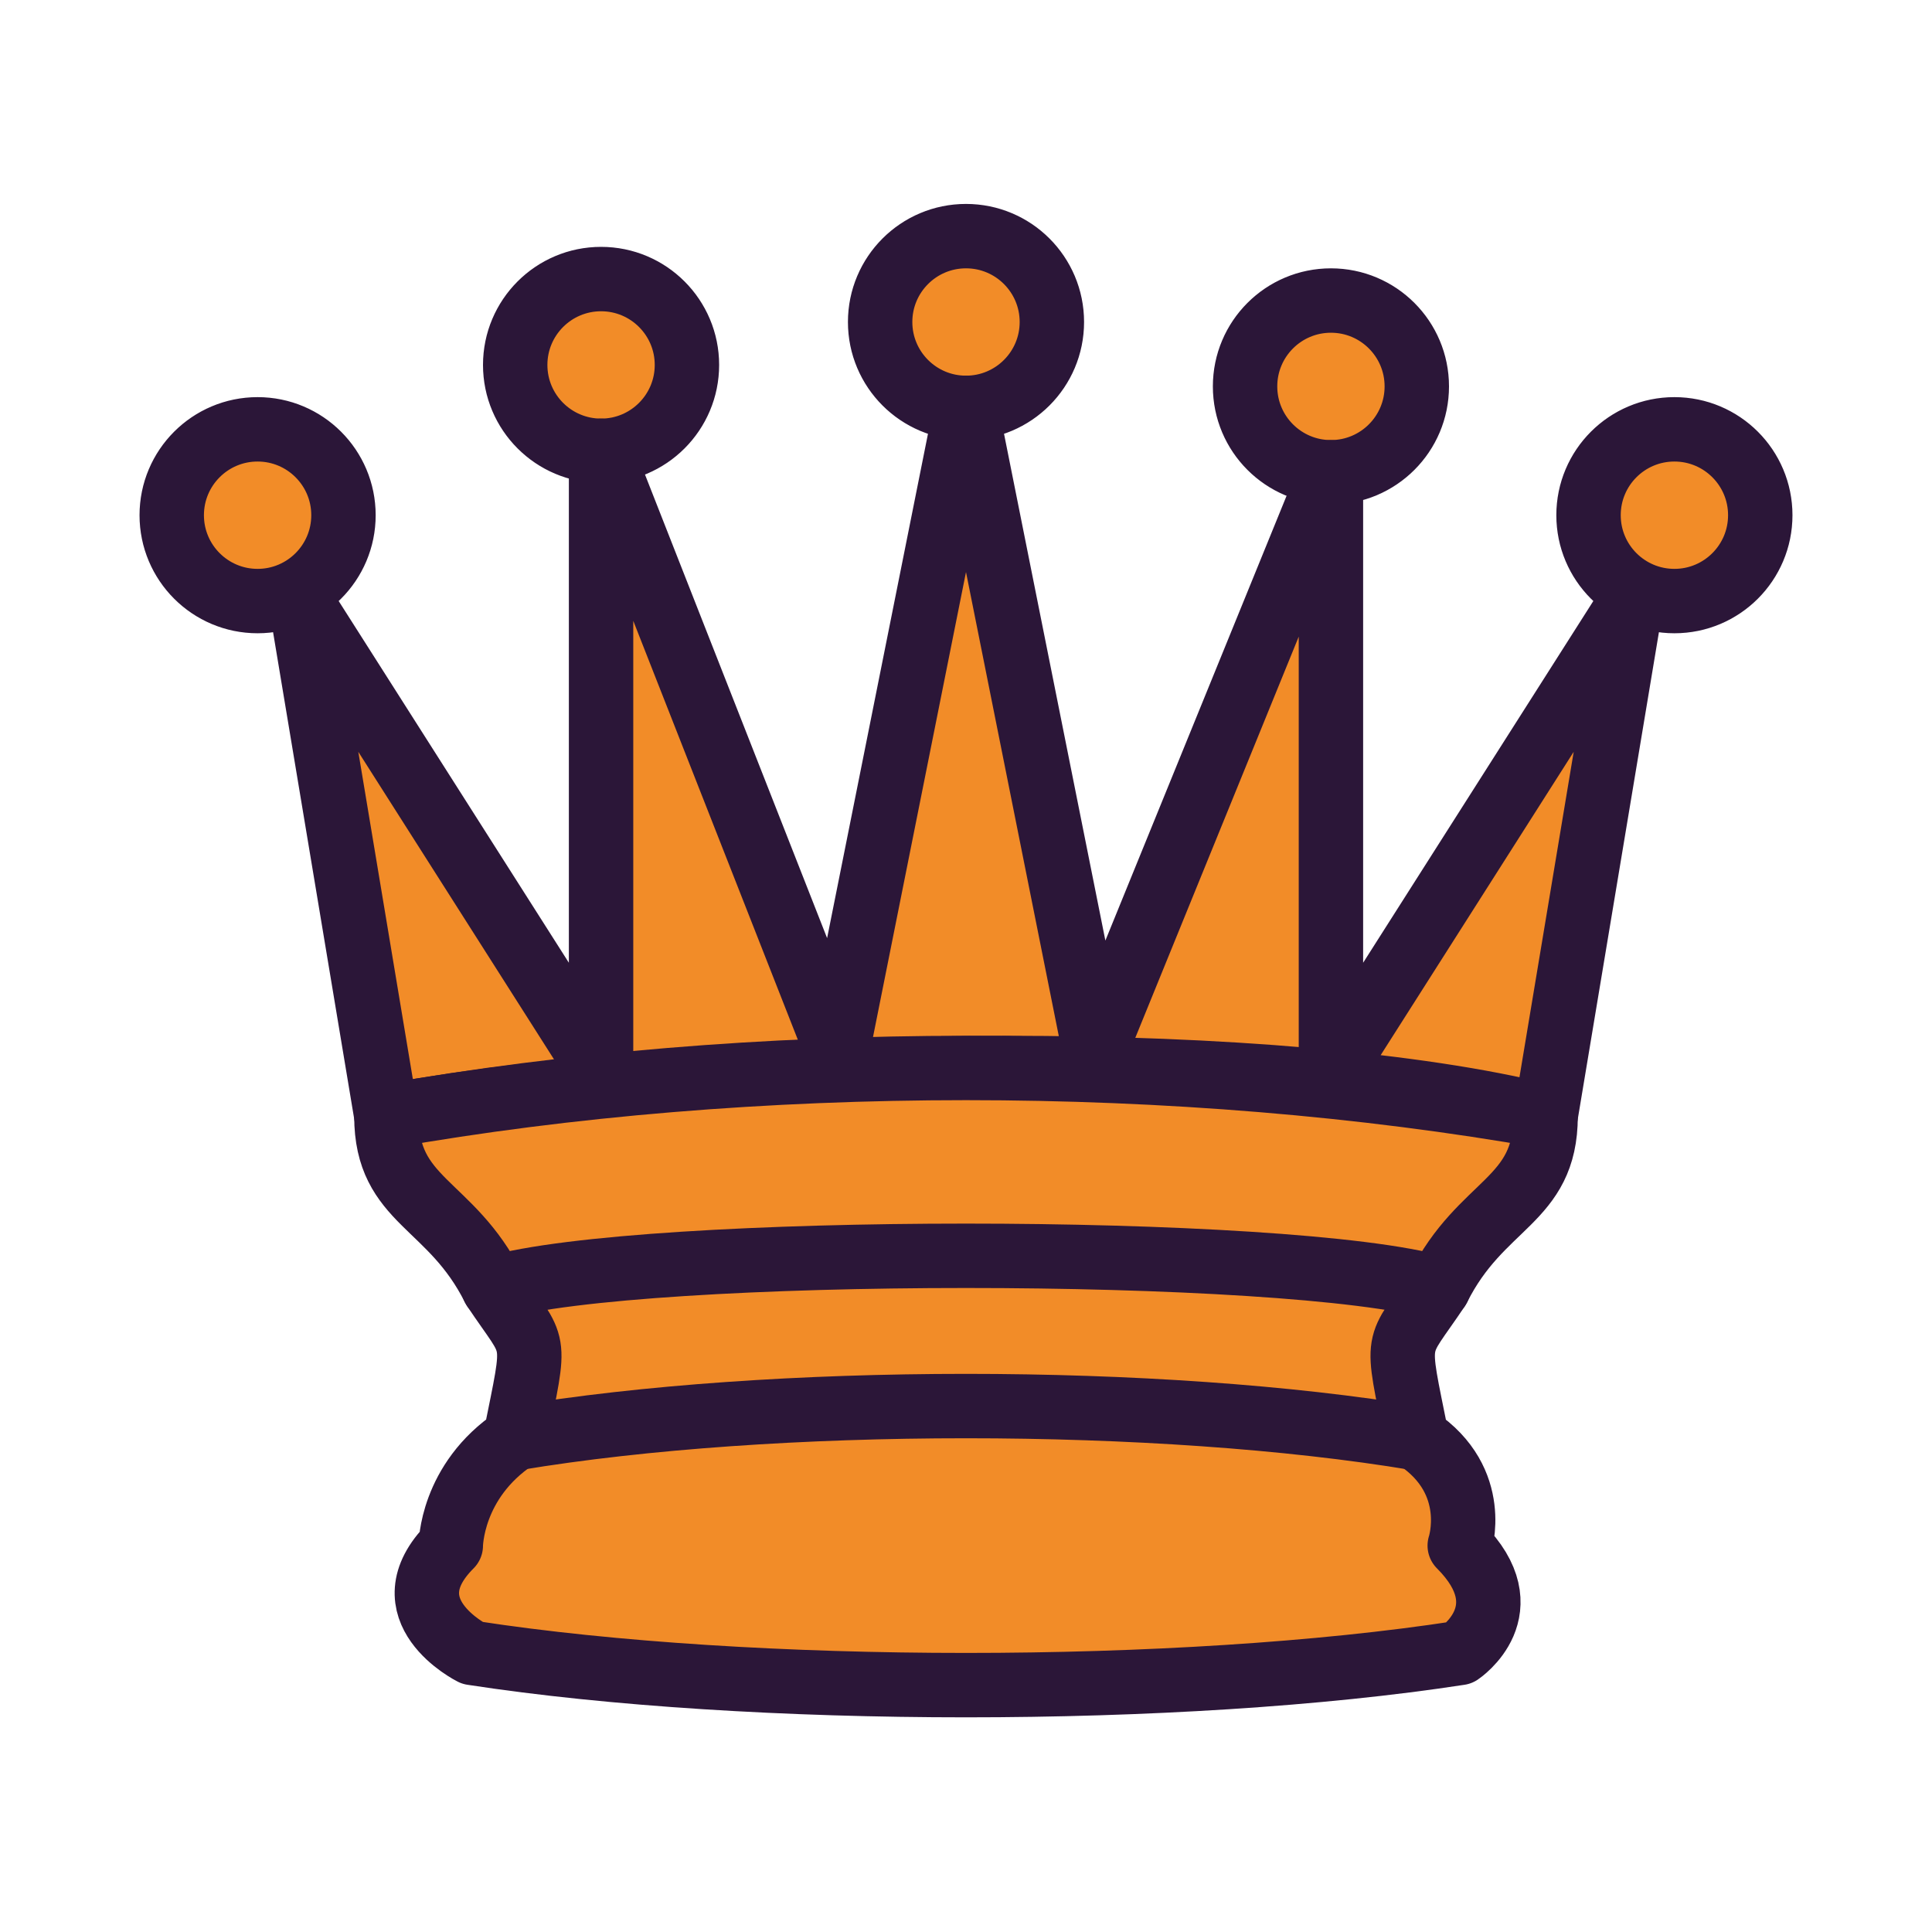
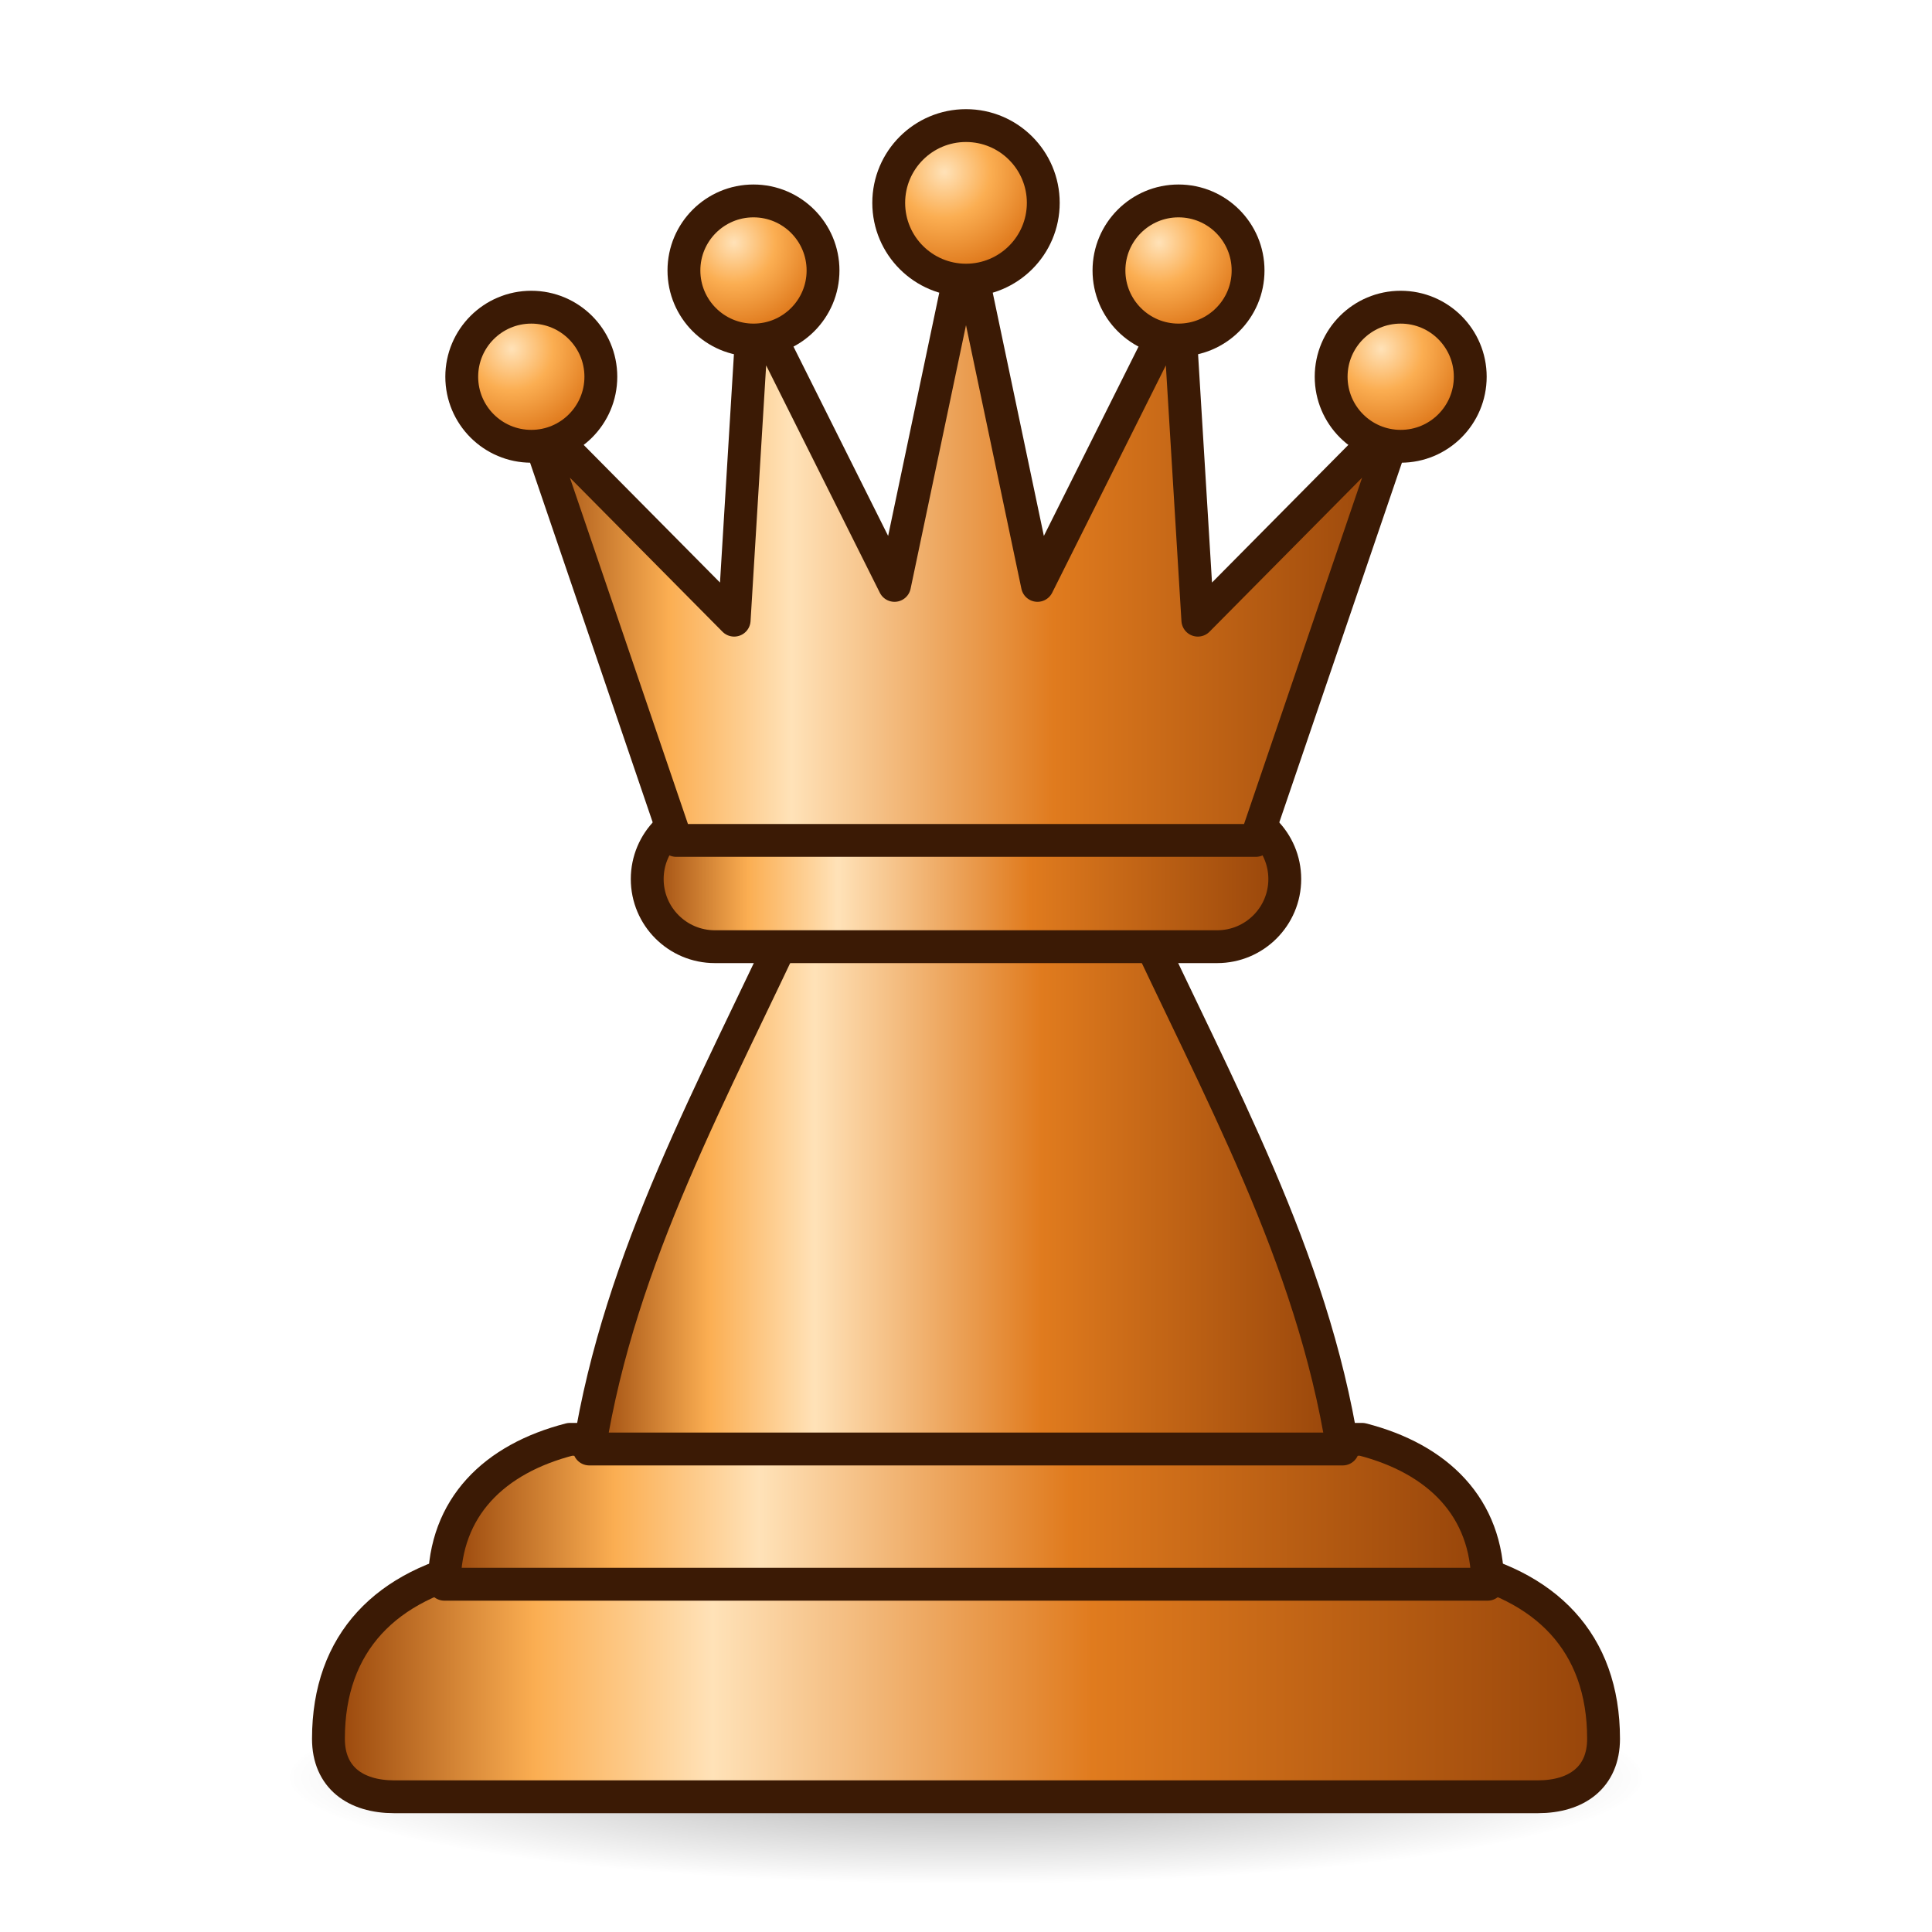
- <svg xmlns="http://www.w3.org/2000/svg" width="45" height="45">
-   <g fill="#2B1638">
-     <g fill="#F28C28" fill-rule="evenodd" stroke="#2B1638" stroke-width="1.5" stroke-linecap="round" stroke-linejoin="round">
-       <path d="M8 12a2 2 0 1 1-4 0 2 2 0 1 1 4 0zm16.5-4.5a2 2 0 1 1-4 0 2 2 0 1 1 4 0zM41 12a2 2 0 1 1-4 0 2 2 0 1 1 4 0zM16 8.5a2 2 0 1 1-4 0 2 2 0 1 1 4 0zM33 9a2 2 0 1 1-4 0 2 2 0 1 1 4 0z" />
-       <path d="M9 26c8.5-1.5 21-1.5 27 0l2-12-7 11V11l-5.5 13.5-3-15-3 15-5.5-14V25L7 14l2 12z" stroke-linecap="butt" />
-       <path d="M9 26c0 2 1.5 2 2.5 4 1 1.5 1 1 .5 3.5-1.5 1-1.5 2.5-1.5 2.5-1.5 1.5.5 2.5.5 2.5 6.5 1 16.5 1 23 0 0 0 1.5-1 0-2.5 0 0 .5-1.5-1-2.5-.5-2.5-.5-2 .5-3.5 1-2 2.5-2 2.5-4-8.5-1.5-18.5-1.5-27 0z" stroke-linecap="butt" />
-       <path d="M11.5 30c3.5-1 18.5-1 22 0M12 33.5c6-1 15-1 21 0" fill="none" />
-     </g>
+ <svg xmlns="http://www.w3.org/2000/svg" width="45" height="45" viewBox="0 0 100 100">
+   <defs>
+     <linearGradient id="zy" x1="0" y1="0" x2="1" y2="0">
+       <stop offset="0" stop-color="#97450A" />
+       <stop offset=".16" stop-color="#FBAE52" />
+       <stop offset=".3" stop-color="#FFE2B8" />
+       <stop offset=".6" stop-color="#E07B1E" />
+       <stop offset="1" stop-color="#97450A" />
+     </linearGradient>
+     <radialGradient id="ku" cx=".36" cy=".3" r=".78">
+       <stop offset="0" stop-color="#FFE2B8" />
+       <stop offset=".38" stop-color="#FBAE52" />
+       <stop offset=".8" stop-color="#E07B1E" />
+       <stop offset="1" stop-color="#97450A" />
+     </radialGradient>
+     <radialGradient id="sch" cx=".5" cy=".5" r=".5">
+       <stop offset="0" stop-color="#000" stop-opacity=".34" />
+       <stop offset="1" stop-color="#000" stop-opacity="0" />
+     </radialGradient>
+   </defs>
+   <ellipse cx="50" cy="92" rx="35" ry="5.5" fill="url(#sch)" />
+   <g fill="url(#zy)" stroke="#3B1A05" stroke-width="1.7" stroke-linejoin="round">
+     <path d="M17 90c0-5 3-8 8-9h50c5 1 8 4 8 9 0 2-1.4 3-3.4 3H20.4C18.4 93 17 92 17 90z" />
+   </g>
+   <g fill="url(#zy)" stroke="#3B1A05" stroke-width="1.7" stroke-linejoin="round">
+     <path d="M23 82c0-4 2.6-6.5 6.5-7.5h41c3.9 1 6.5 3.5 6.5 7.5z" />
+   </g>
+   <g fill="url(#zy)" stroke="#3B1A05" stroke-width="1.7" stroke-linejoin="round">
+     <path d="M30.5 75c1.6-10 6.4-18.5 10.8-28h17.4c4.4 9.5 9.2 18 10.8 28z" />
+   </g>
+   <g fill="url(#zy)" stroke="#3B1A05" stroke-width="1.7" stroke-linejoin="round">
+     <rect x="33.5" y="42" width="33" height="7" rx="3.5" />
+   </g>
+   <g fill="url(#zy)" stroke="#3B1A05" stroke-width="1.7" stroke-linejoin="round">
+     <path d="M35 43.5 27.5 21.5l10.5 10.6 1-16.4 7.3 14.6 3.7-17.6 3.7 17.6 7.3-14.6 1 16.4 10.5-10.6L65 43.5z" />
+   </g>
+   <g fill="url(#ku)" stroke="#3B1A05" stroke-width="1.7" stroke-linejoin="round">
+     <circle cx="27.5" cy="19.5" r="3.6" />
+     <circle cx="39" cy="14" r="3.6" />
+     <circle cx="50" cy="10.5" r="4" />
+     <circle cx="61" cy="14" r="3.6" />
+     <circle cx="72.5" cy="19.5" r="3.6" />
  </g>
</svg>
